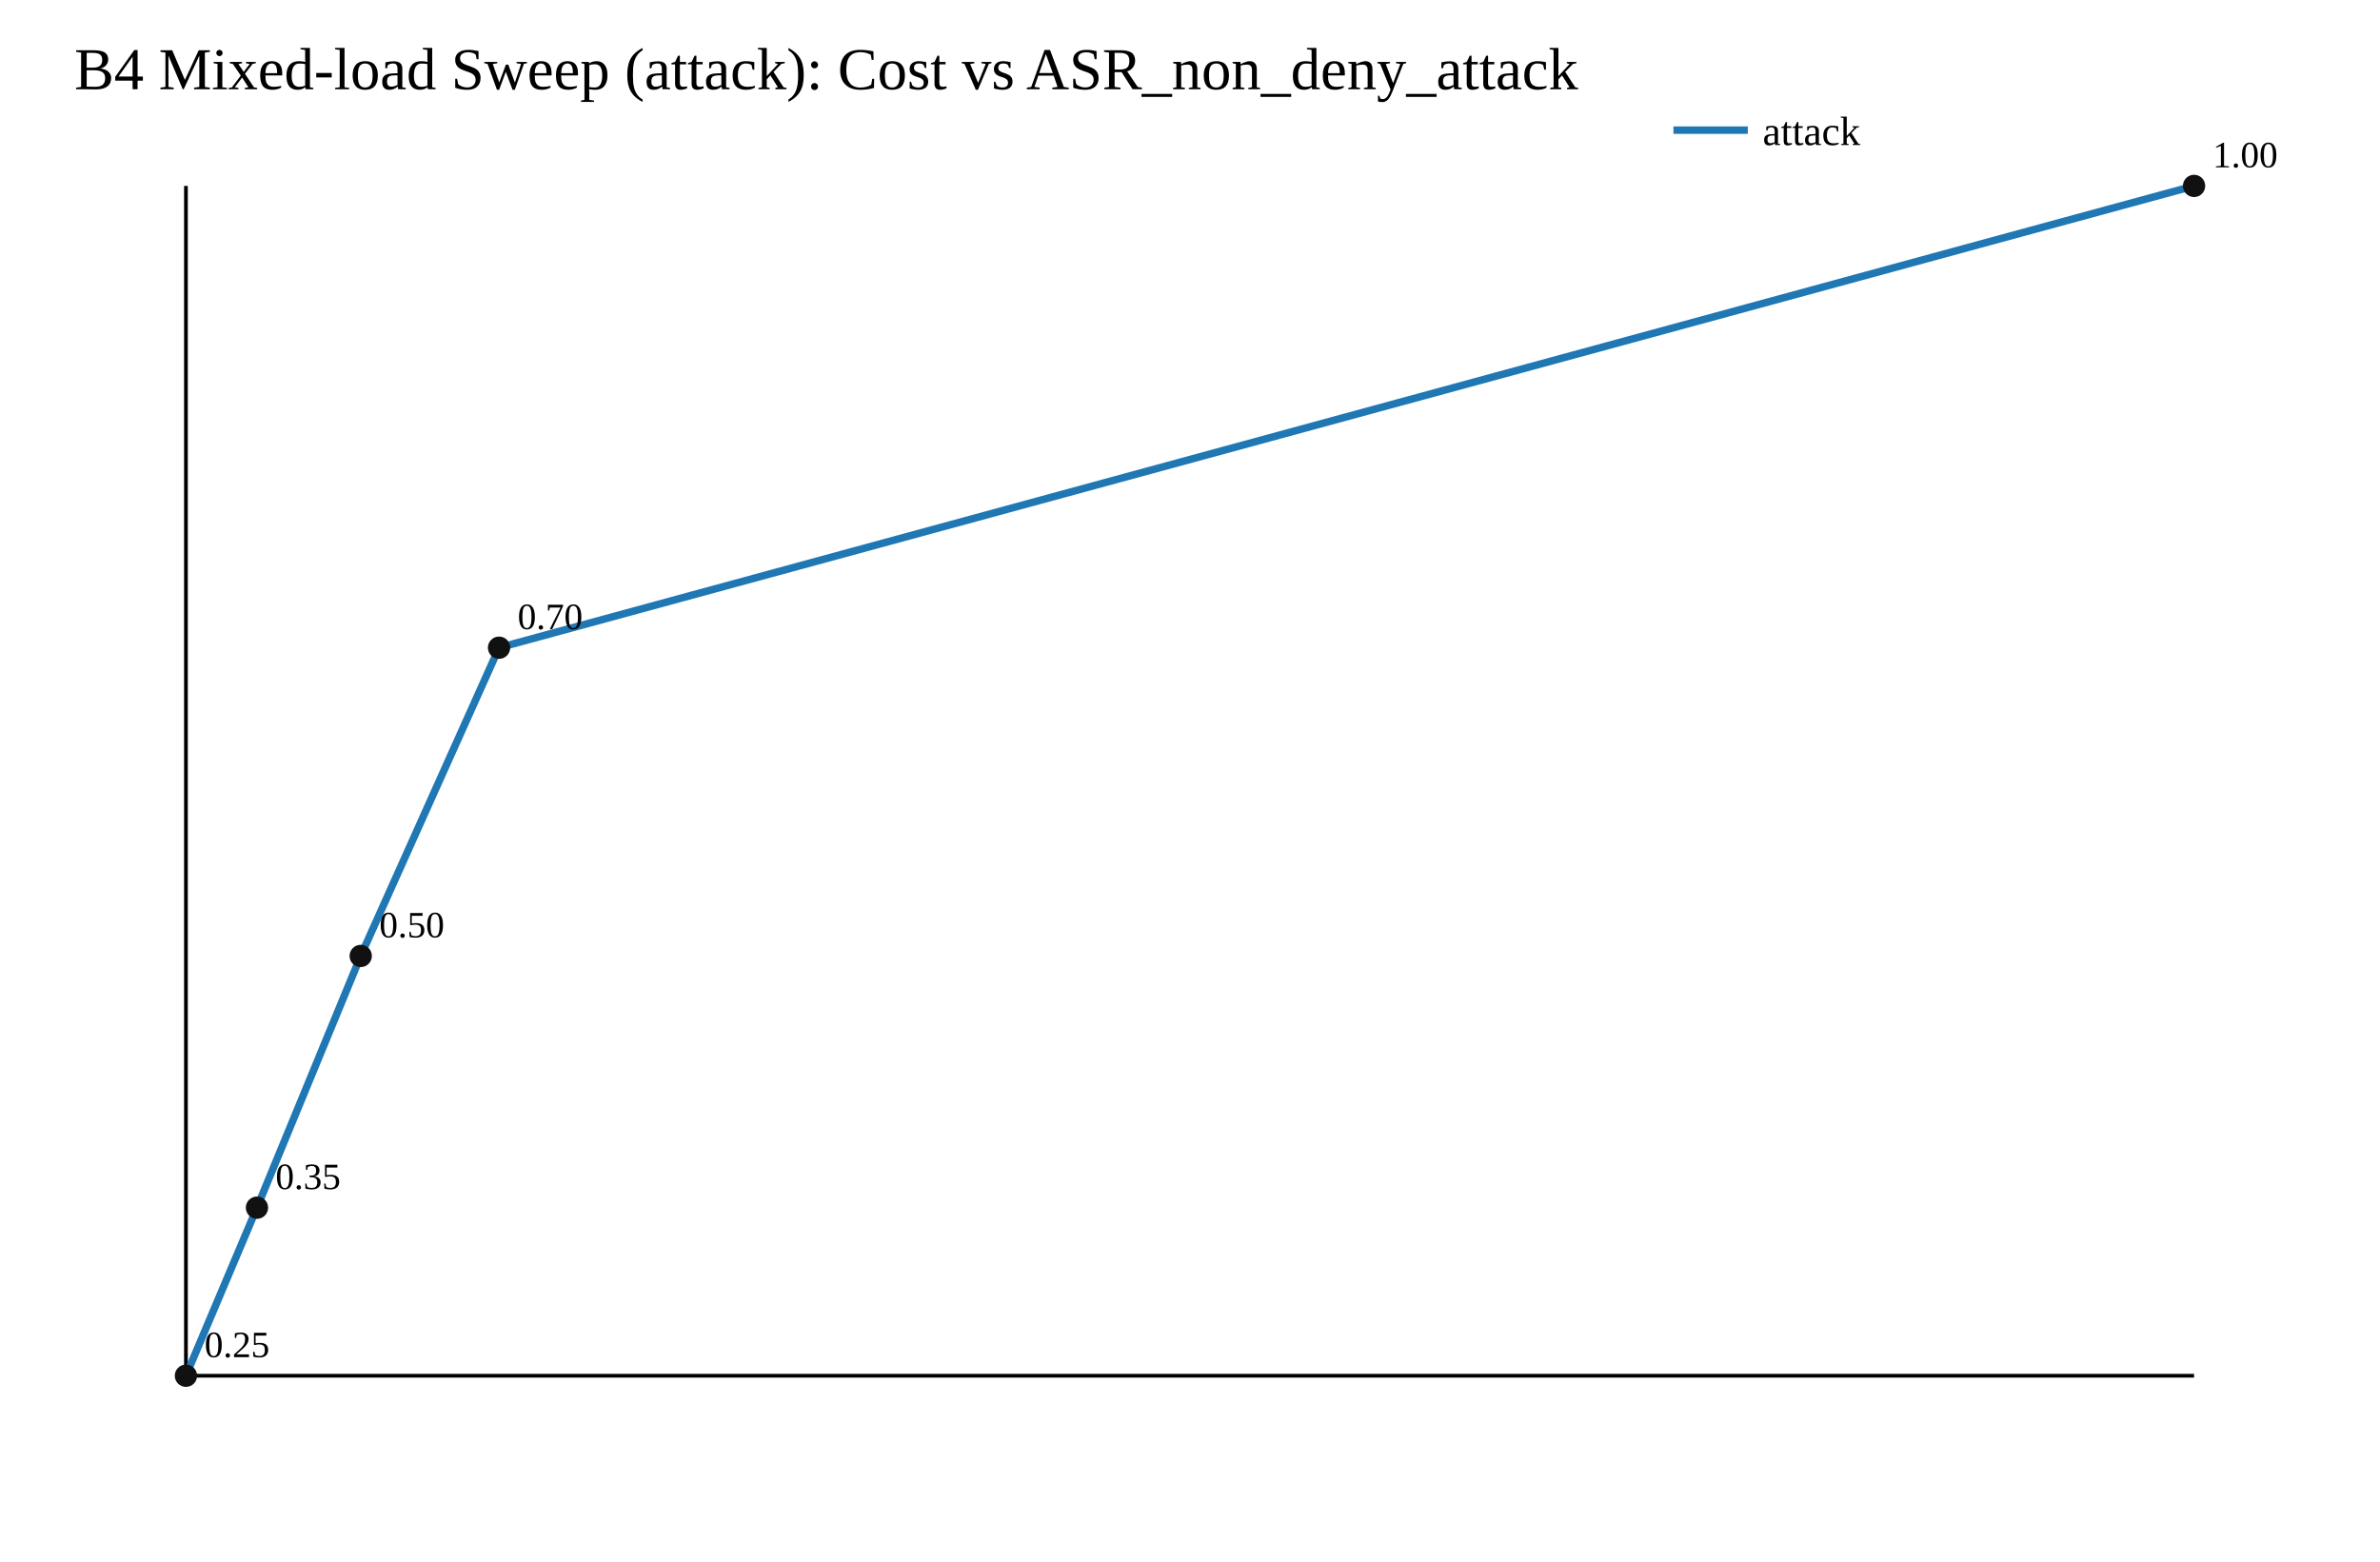
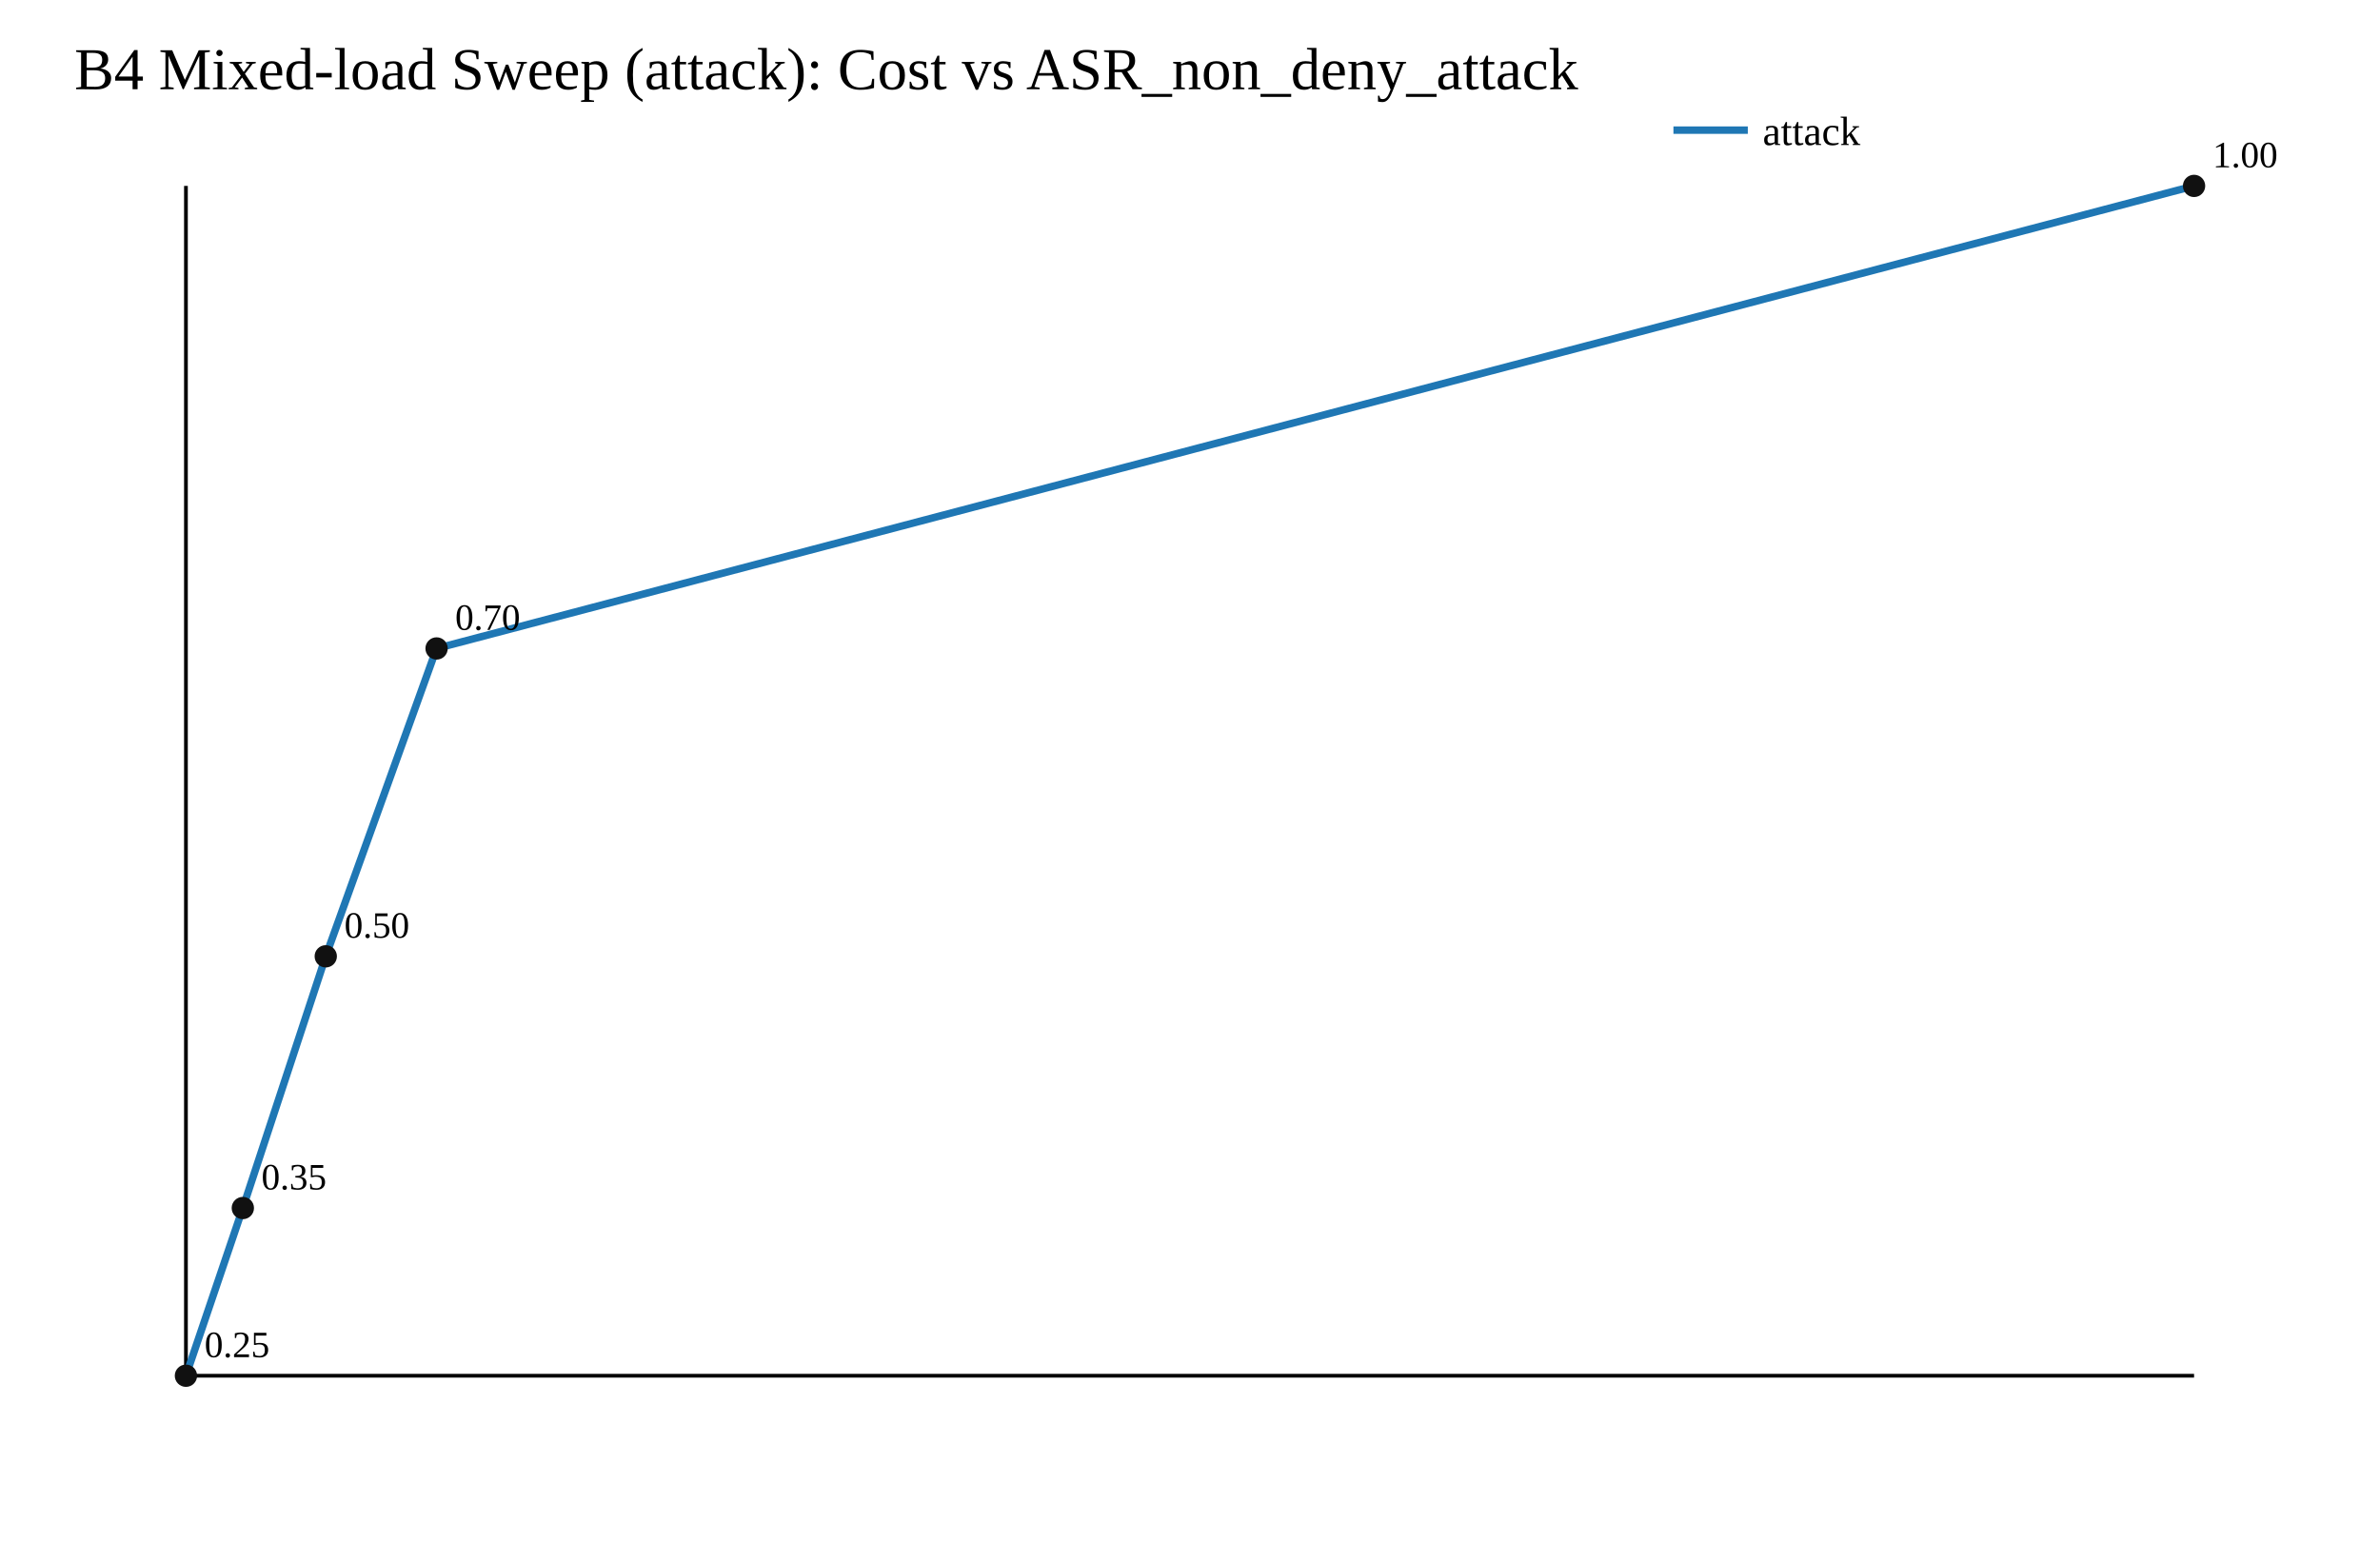
<svg xmlns="http://www.w3.org/2000/svg" width="640" height="420">
  <text x="20" y="24" font-size="16">B4 Mixed-load Sweep (attack): Cost vs ASR_non_deny_attack</text>
  <line x1="50" y1="370" x2="590" y2="370" stroke="black" />
  <line x1="50" y1="370" x2="50" y2="50" stroke="black" />
-   <polyline fill="none" stroke="#1f77b4" stroke-width="2" points="590.0,50.0 134.2,174.2 97.0,257.1 69.1,324.8 50.0,370.0" />
+   <polyline fill="none" stroke="#1f77b4" stroke-width="2" points="590.0,50.0 117.4,174.4 87.6,257.2 65.3,324.9 50.0,370.0" />
  <line x1="450" y1="35" x2="470" y2="35" stroke="#1f77b4" stroke-width="2" />
  <text x="474" y="39" font-size="11">attack</text>
  <circle cx="590.0" cy="50.0" r="3" fill="#111" />
  <text x="595.0" y="45.0" font-size="10">1.00</text>
-   <circle cx="134.2" cy="174.2" r="3" fill="#111" />
-   <text x="139.2" y="169.2" font-size="10">0.70</text>
-   <circle cx="97.0" cy="257.1" r="3" fill="#111" />
-   <text x="102.0" y="252.1" font-size="10">0.50</text>
-   <circle cx="69.1" cy="324.8" r="3" fill="#111" />
-   <text x="74.1" y="319.8" font-size="10">0.35</text>
+   <circle cx="117.4" cy="174.4" r="3" fill="#111" />
+   <text x="122.4" y="169.4" font-size="10">0.70</text>
+   <circle cx="87.6" cy="257.2" r="3" fill="#111" />
+   <text x="92.6" y="252.2" font-size="10">0.50</text>
+   <circle cx="65.3" cy="324.9" r="3" fill="#111" />
+   <text x="70.3" y="319.9" font-size="10">0.35</text>
  <circle cx="50.0" cy="370.0" r="3" fill="#111" />
  <text x="55.0" y="365.0" font-size="10">0.25</text>
</svg>
